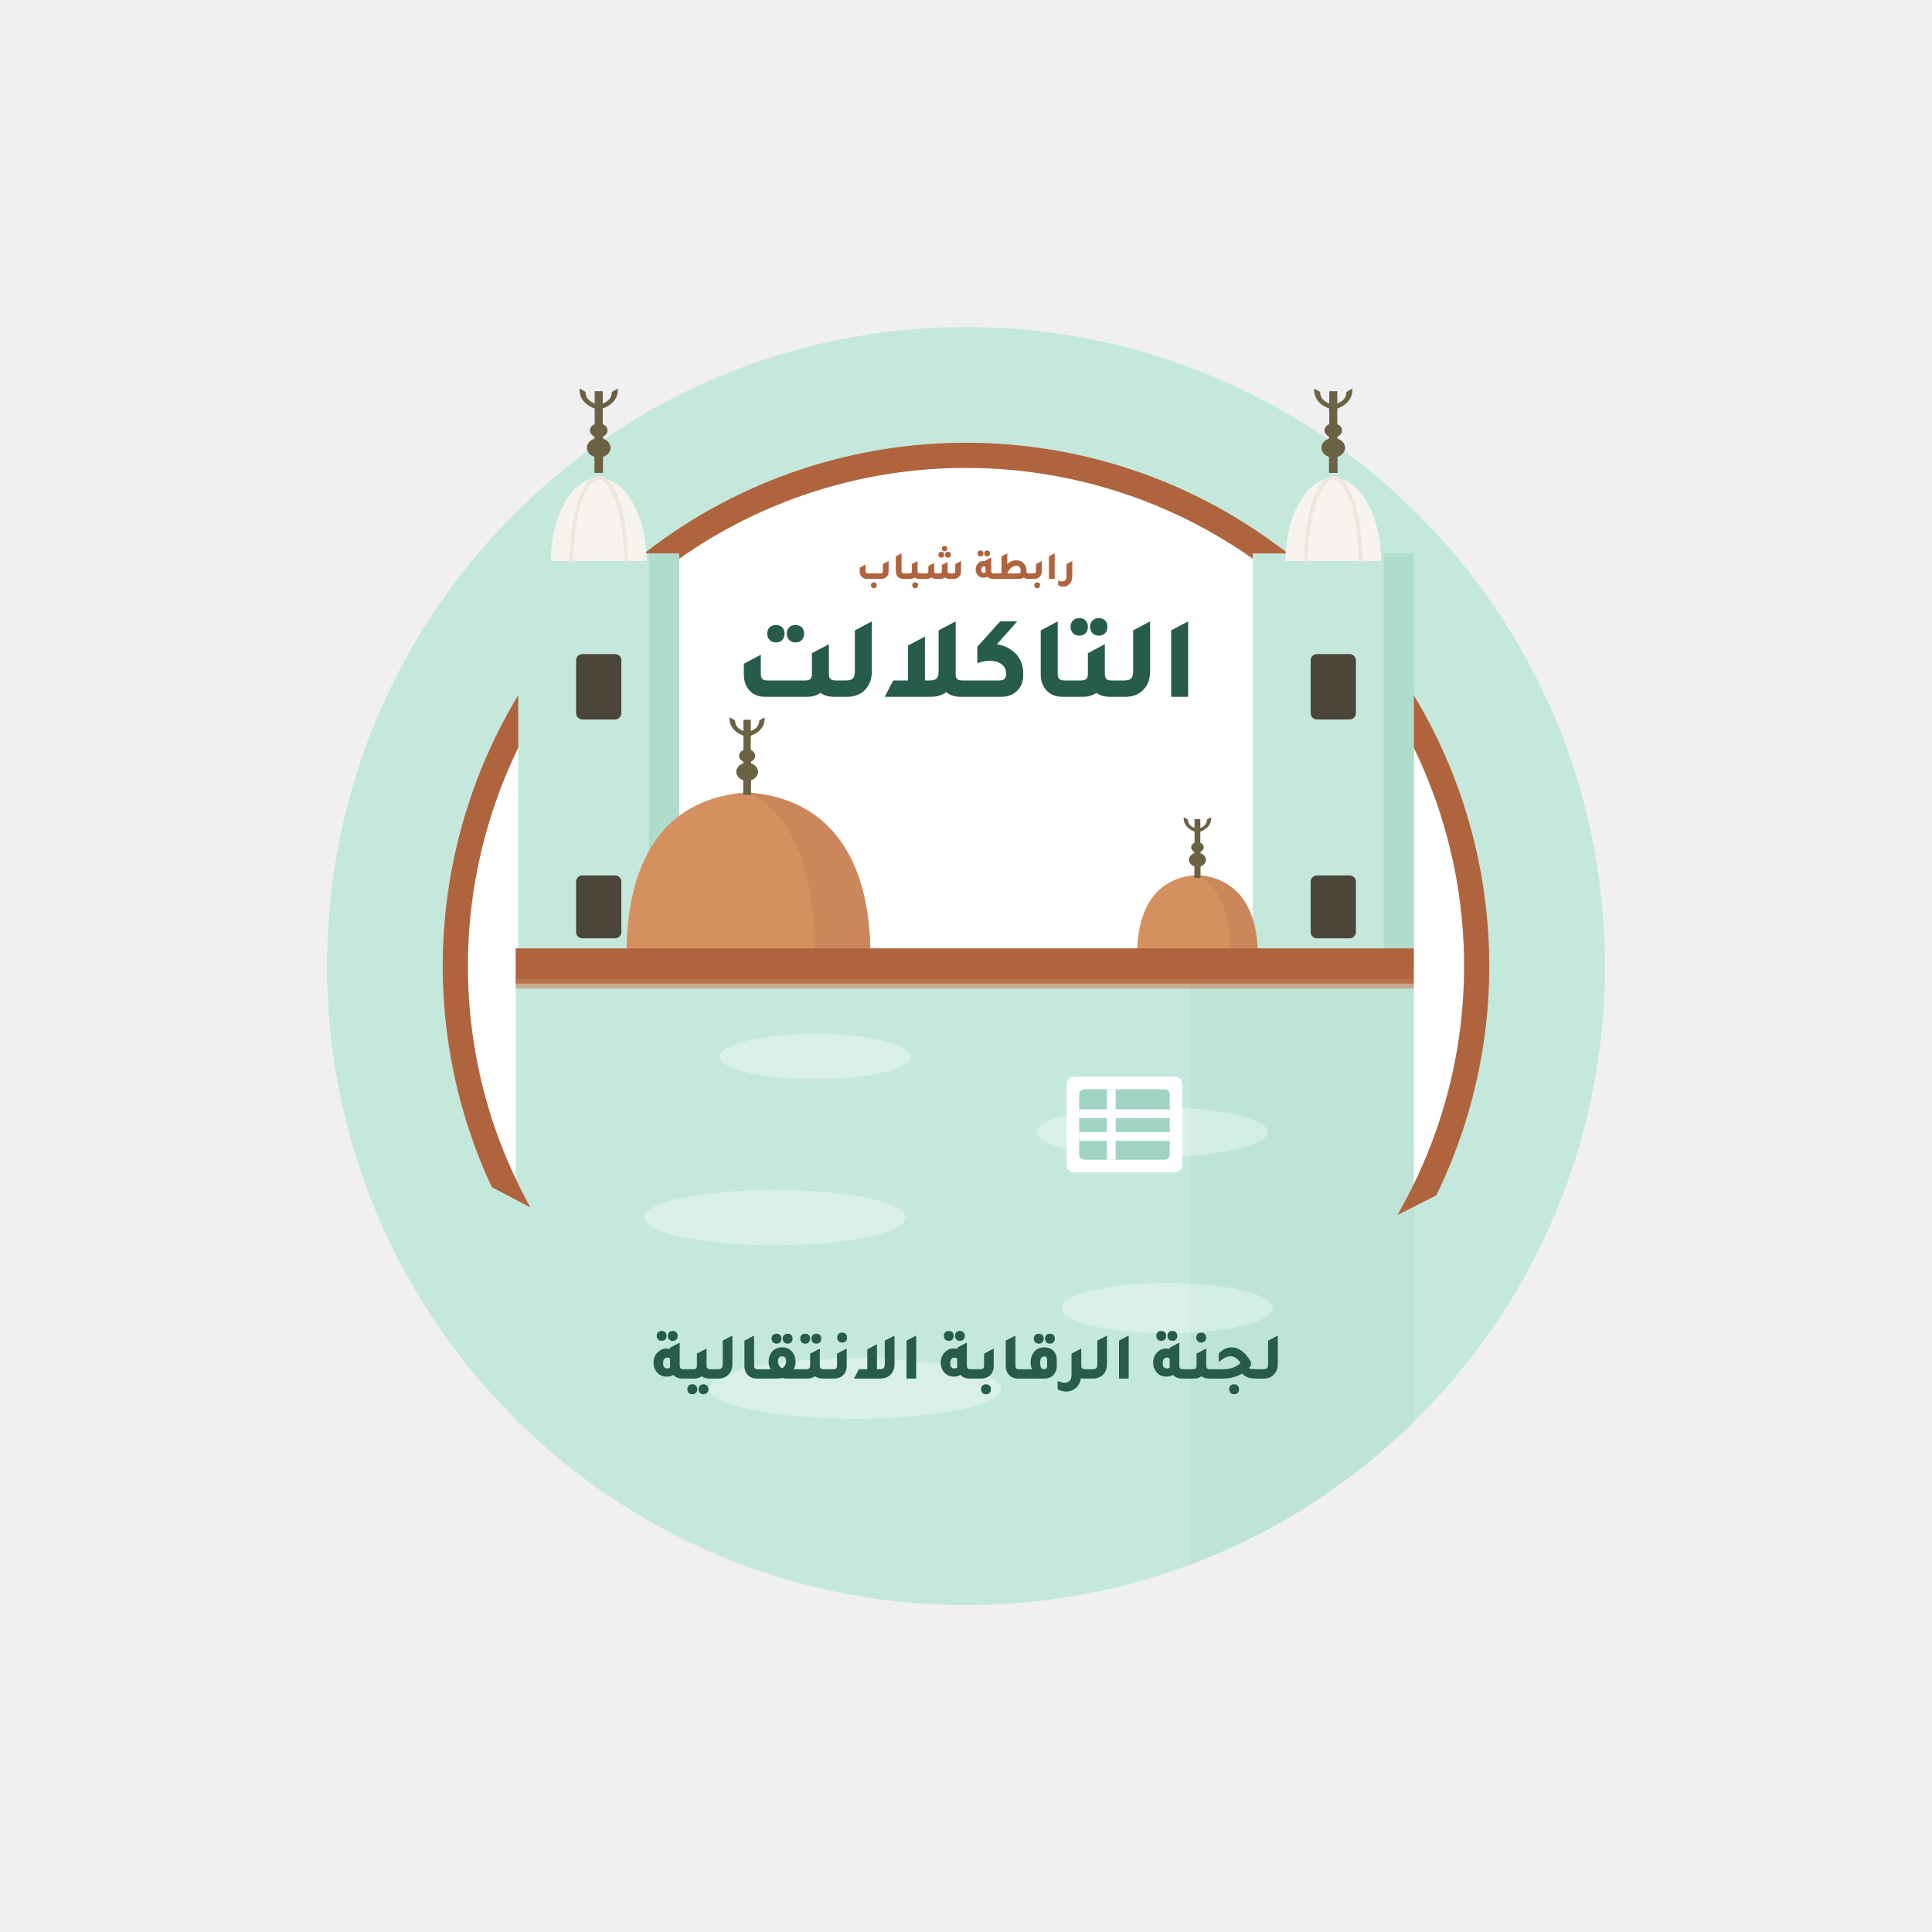
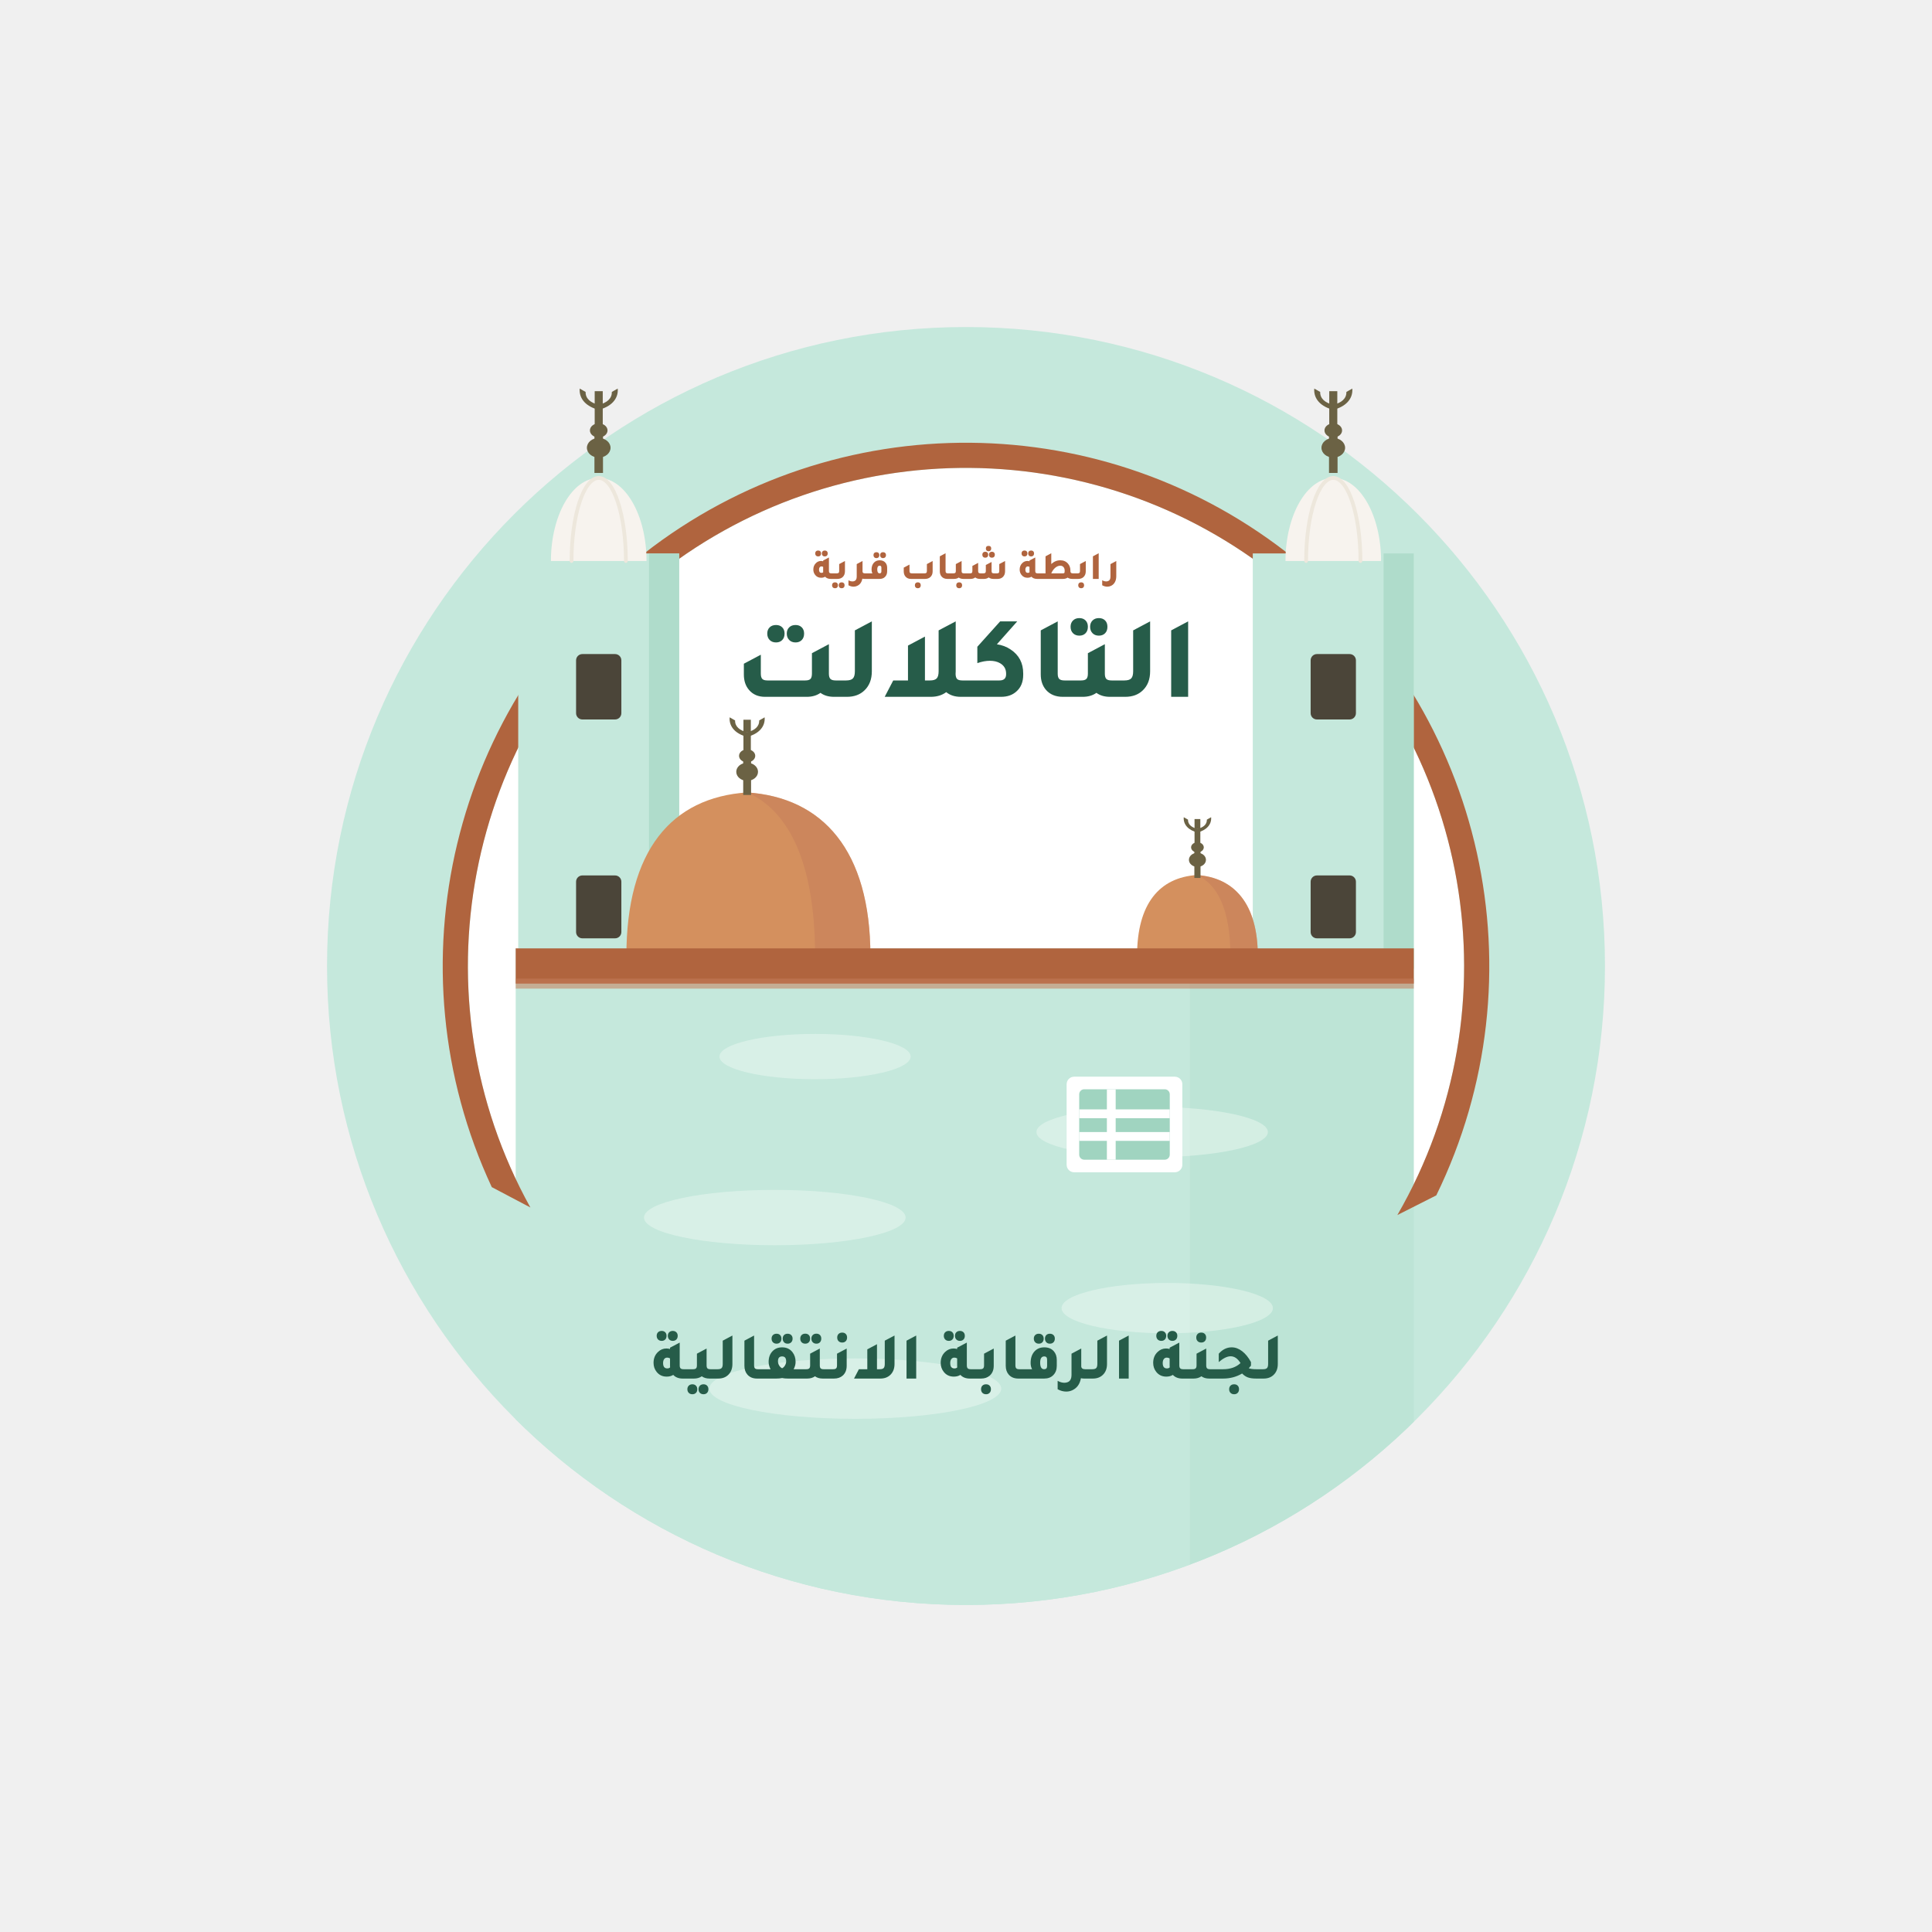
<svg xmlns="http://www.w3.org/2000/svg" viewBox="0 0 768 768" width="768" height="768" role="img" aria-label="لجنة الرقابة الانتقالية">
  <g transform="translate(128 128) scale(1)">
    <defs>
      <clipPath id="it9c9tx0-roundel-clip">
        <circle cx="256" cy="256" r="254" />
      </clipPath>
      <g id="it9c9tx0-finial" fill="#6b6244">
        <rect x="-1.7" y="-7" width="3.4" height="7" />
        <ellipse cx="0" cy="-10" rx="4.7" ry="3.9" />
        <rect x="-1.7" y="-15" width="3.4" height="4" />
        <ellipse cx="0" cy="-16.9" rx="3.5" ry="2.8" />
        <rect x="-1.6" y="-27" width="3.2" height="10" />
        <g transform="translate(0,-28.5) scale(0.84,0.74)">
          <path d="M -9,-6.8 C -9.4,-1 -5.6,3 0,4.6 C 5.6,3 9.4,-1 9,-6.8 L 6.2,-5 C 6.3,-1.4 3.8,0.9 0,1.9 C -3.8,0.9 -6.3,-1.4 -6.2,-5 Z" />
        </g>
        <rect x="-1.6" y="-32.5" width="3.2" height="5.5" />
      </g>
      <g id="it9c9tx0-dome">
        <path d="M 0,0 C 0,-42 18,-63 48,-65 C 78,-63 97,-42 97,0 Z" fill="#d4905e" />
        <path d="M 48,-65 C 78,-63 97,-42 97,0 L 75,0 C 75,-38 64,-58 48,-65 Z" fill="#c47c5a" opacity="0.5" />
      </g>
      <g id="it9c9tx0-minaret-shaft">
        <rect x="-32" y="-165" width="64" height="165" fill="#c5e8dc" />
        <rect x="20" y="-165" width="12" height="165" fill="#a0d4c0" opacity="0.6" />
        <rect x="-9" y="-125" width="18" height="26" rx="2.5" fill="#4b4539" />
        <rect x="-9" y="-37" width="18" height="25" rx="2.5" fill="#4b4539" />
      </g>
      <g id="it9c9tx0-minaret-top">
        <path d="M -19,-162 A 19,33 0 0 1 19,-162 Z" fill="#f7f3ee" />
        <g fill="none" stroke="#ede7dc" stroke-width="1.5" stroke-linecap="round">
          <path d="M 0,-195 A 10.8,33 0 0 0 -10.8,-162" />
          <path d="M 0,-195 A 10.8,33 0 0 1 10.8,-162" />
        </g>
        <use href="#it9c9tx0-finial" transform="translate(0,-197)" />
      </g>
    </defs>
    <circle cx="256" cy="256" r="254" fill="#c5e8dc" />
    <g clip-path="url(#it9c9tx0-roundel-clip)">
      <circle cx="256" cy="256" r="198" fill="#ffffff" />
      <rect x="77" y="249" width="357" height="270" fill="#c5e8dc" />
      <rect x="345" y="249" width="89" height="270" fill="#a0d4c0" opacity="0.22" />
      <g fill="#f0faf5" opacity="0.45">
        <ellipse cx="196" cy="292" rx="38" ry="9" />
        <ellipse cx="330" cy="322" rx="46" ry="10" />
        <ellipse cx="180" cy="356" rx="52" ry="11" />
        <ellipse cx="336" cy="392" rx="42" ry="10" />
        <ellipse cx="212" cy="424" rx="58" ry="12" />
      </g>
      <path d="M 82.83,351.99 L 67.49,343.9 A 208,208 0 1 1 442.95,347.18 L 427.47,355 A 198,198 0 1 0 82.83,351.99 Z" fill="#b0643e" />
      <use href="#it9c9tx0-minaret-shaft" transform="translate(110,257)" />
      <use href="#it9c9tx0-minaret-shaft" transform="translate(402,257)" />
      <use href="#it9c9tx0-dome" transform="translate(121,252)" />
      <use href="#it9c9tx0-finial" transform="translate(169,188) scale(0.92)" />
      <use href="#it9c9tx0-dome" transform="translate(324,252) scale(0.4948)" />
      <use href="#it9c9tx0-finial" transform="translate(348,221) scale(0.72)" />
      <rect x="77" y="249" width="357" height="14" fill="#b0643e" />
      <rect x="77" y="261" width="357" height="4" fill="#c47c5a" opacity="0.55" />
      <g transform="translate(296,300)">
        <rect x="0" y="0" width="46" height="38" rx="3" fill="#ffffff" />
        <rect x="5" y="5" width="36" height="28" rx="2" fill="#a0d4c0" />
        <rect x="5" y="13" width="36" height="3.5" fill="#ffffff" />
        <rect x="5" y="22" width="36" height="3.5" fill="#ffffff" />
        <rect x="16" y="5" width="3.5" height="28" fill="#ffffff" />
      </g>
    </g>
    <use href="#it9c9tx0-minaret-top" transform="translate(110,257)" />
    <use href="#it9c9tx0-minaret-top" transform="translate(402,257)" />
  </g>
  <g transform="translate(291.51 217.48) scale(0.75)">
-     <path d="M5.71,0Q3.88,0 2.82,-1.24Q1.9,-2.32 1.9,-4.03L1.9,-5.97L4.95,-7.59L4.95,-4.19Q4.95,-3.5 5.22,-3.23Q5.48,-2.95 6.16,-2.95L12.96,-2.95Q13.64,-2.95 13.9,-3.23Q14.17,-3.5 14.17,-4.19L14.17,-7.86L17.22,-9.49L17.22,-4.03Q17.22,-2.07 16,-0.97Q14.92,0 13.24,0L5.71,0ZM9.38,4.95Q8.66,4.95 8.23,4.52Q7.8,4.09 7.8,3.37Q7.8,2.66 8.23,2.23Q8.66,1.81 9.38,1.81Q10.08,1.81 10.5,2.23Q10.92,2.66 10.92,3.37Q10.92,4.09 10.5,4.52Q10.08,4.95 9.38,4.95Z M25,0Q23.06,0 21.97,-1.24Q21.02,-2.34 21.02,-4.05L21.02,-11.97L24.07,-13.6L24.07,-4.17Q24.07,-3.5 24.35,-3.23Q24.62,-2.95 25.3,-2.95L27.36,-2.95L27.36,0L25,0Z M33.79,-2.95L35.84,-2.95L35.84,0L33.5,0Q32.02,0 31.05,-0.72Q30.04,0 28.58,0L26.22,0L26.22,-2.95L28.29,-2.95Q28.96,-2.95 29.24,-3.23Q29.51,-3.5 29.51,-4.17L29.51,-7.86L32.57,-9.49L32.57,-4.17Q32.57,-3.5 32.83,-3.23Q33.1,-2.95 33.79,-2.95ZM31.3,1.81Q32,1.81 32.42,2.23Q32.84,2.66 32.84,3.37Q32.84,4.09 32.42,4.52Q32,4.95 31.3,4.95Q30.59,4.95 30.15,4.52Q29.72,4.09 29.72,3.37Q29.72,2.66 30.15,2.23Q30.59,1.81 31.3,1.81Z M46.86,-14.65Q46.21,-14.65 45.82,-15.04Q45.43,-15.43 45.43,-16.08Q45.43,-17.5 46.86,-17.5Q48.27,-17.5 48.27,-16.08Q48.27,-15.43 47.88,-15.04Q47.49,-14.65 46.86,-14.65ZM45.11,-11.24Q44.42,-11.24 43.98,-11.68Q43.55,-12.12 43.55,-12.84Q43.55,-13.53 43.98,-13.97Q44.42,-14.4 45.11,-14.4Q45.81,-14.4 46.24,-13.97Q46.67,-13.53 46.67,-12.84Q46.67,-12.1 46.24,-11.67Q45.81,-11.24 45.11,-11.24ZM48.63,-11.24Q47.94,-11.24 47.5,-11.68Q47.07,-12.12 47.07,-12.84Q47.07,-13.53 47.5,-13.97Q47.94,-14.4 48.63,-14.4Q49.33,-14.4 49.76,-13.97Q50.19,-13.53 50.19,-12.84Q50.19,-12.1 49.76,-11.67Q49.33,-11.24 48.63,-11.24ZM34.72,0L34.72,-2.95L37.08,-2.95Q37.75,-2.95 38.02,-3.21Q38.28,-3.48 38.28,-4.17L38.28,-6.87L41.34,-8.5L41.34,-4.17Q41.34,-3.5 41.6,-3.23Q41.86,-2.95 42.56,-2.95L44.18,-2.95Q44.86,-2.95 45.13,-3.23Q45.41,-3.5 45.41,-4.17L45.41,-7.38L48.46,-8.98L48.46,-4.17Q48.46,-3.48 48.73,-3.21Q48.99,-2.95 49.66,-2.95L51.33,-2.95Q52,-2.95 52.27,-3.21Q52.53,-3.48 52.53,-4.17L52.53,-7.86L55.61,-9.49L55.61,-4.05Q55.61,-2.13 54.43,-1.01Q53.4,-0.04 51.77,0L49.39,0Q47.94,0 46.92,-0.78Q46,-0.06 44.65,0L42.27,0Q40.81,0 39.8,-0.78Q38.81,0 37.35,0L34.72,0Z M65.92,-11.91Q65.2,-11.91 64.77,-12.35Q64.34,-12.8 64.34,-13.51Q64.34,-14.21 64.77,-14.63Q65.2,-15.05 65.92,-15.05Q66.61,-15.05 67.03,-14.63Q67.46,-14.21 67.46,-13.51Q67.46,-12.77 67.03,-12.34Q66.61,-11.91 65.92,-11.91ZM69.42,-11.91Q68.72,-11.91 68.29,-12.35Q67.86,-12.8 67.86,-13.51Q67.86,-14.21 68.29,-14.63Q68.72,-15.05 69.42,-15.05Q70.11,-15.05 70.54,-14.63Q70.98,-14.21 70.98,-13.51Q70.98,-12.77 70.55,-12.34Q70.13,-11.91 69.42,-11.91ZM72.83,-2.95L74.9,-2.95L74.9,0L72.54,0Q70.66,0 69.56,-1.16Q68.72,-0.61 67.5,-0.61Q65.52,-0.61 64.34,-2.09Q63.35,-3.31 63.35,-4.97Q63.35,-7.08 64.76,-8.41Q65.9,-9.51 67.41,-9.51Q67.98,-9.51 68.55,-9.34L68.55,-9.76L71.61,-11.36L71.61,-4.17Q71.61,-3.5 71.88,-3.23Q72.16,-2.95 72.83,-2.95ZM68.55,-6.37Q68.15,-6.62 67.65,-6.62Q67.06,-6.62 66.71,-6.16Q66.36,-5.69 66.36,-4.91Q66.36,-3.2 67.69,-3.2Q68.28,-3.2 68.57,-3.54Q68.55,-3.71 68.55,-4.05L68.55,-6.37Z M93.17,-2.95L93.17,0L91.17,0Q89.78,0 88.75,-0.7Q87.8,0 86.36,0L73.76,0L73.76,-2.95L77.05,-2.95L77.05,-11.97L80.1,-13.6L80.1,-7.88Q82.23,-9.87 84.89,-9.87Q87.42,-9.87 88.96,-8.09Q90.24,-6.6 90.24,-4.45L90.24,-4.05Q90.24,-2.95 91.47,-2.95L93.17,-2.95ZM86.26,-2.95Q86.85,-2.95 87.02,-3.16Q87.19,-3.37 87.19,-4.15L87.19,-4.45Q87.19,-5.59 86.55,-6.29Q85.92,-7 84.91,-7Q83.48,-7 82.19,-5.91Q80.91,-4.83 80.1,-2.95L86.26,-2.95Z M92.04,0L92.04,-2.95L94.1,-2.95Q94.78,-2.95 95.05,-3.23Q95.32,-3.5 95.32,-4.17L95.32,-7.86L98.38,-9.49L98.38,-4.05Q98.38,-2.09 97.16,-0.97Q96.08,0 94.4,0L92.04,0ZM95.96,4.95Q95.24,4.95 94.81,4.52Q94.38,4.09 94.38,3.37Q94.38,2.66 94.81,2.23Q95.24,1.81 95.96,1.81Q96.65,1.81 97.07,2.23Q97.5,2.66 97.5,3.37Q97.5,4.09 97.07,4.52Q96.65,4.95 95.96,4.95Z M102.17,0L102.17,-11.97L105.23,-13.6L105.23,0L102.17,0Z M114.55,-1.41Q114.55,0.4 113.81,1.74Q113.07,3.08 111.72,3.69Q110.84,4.11 109.81,4.11Q108.41,4.11 107.09,3.37L107.09,0.72Q108.18,1.33 109.22,1.33Q109.74,1.33 110.19,1.16Q111.47,0.72 111.47,-1.2L111.47,-7.84L114.55,-9.49L114.55,-1.41Z" fill="#b0643e" transform="translate(65.1 16.86)" />
+     <path d="M3.2,-11.91Q2.49,-11.91 2.06,-12.35Q1.62,-12.8 1.62,-13.51Q1.62,-14.21 2.06,-14.63Q2.49,-15.05 3.2,-15.05Q3.9,-15.05 4.32,-14.63Q4.74,-14.21 4.74,-13.51Q4.74,-12.77 4.32,-12.34Q3.9,-11.91 3.2,-11.91ZM6.7,-11.91Q6.01,-11.91 5.58,-12.35Q5.14,-12.8 5.14,-13.51Q5.14,-14.21 5.58,-14.63Q6.01,-15.05 6.7,-15.05Q7.4,-15.05 7.83,-14.63Q8.26,-14.21 8.26,-13.51Q8.26,-12.77 7.84,-12.34Q7.42,-11.91 6.7,-11.91ZM10.12,-2.95L12.18,-2.95L12.18,0L9.82,0Q7.95,0 6.85,-1.16Q6.01,-0.61 4.79,-0.61Q2.8,-0.61 1.62,-2.09Q0.63,-3.31 0.63,-4.97Q0.63,-7.08 2.04,-8.41Q3.18,-9.51 4.7,-9.51Q5.27,-9.51 5.84,-9.34L5.84,-9.76L8.9,-11.36L8.9,-4.17Q8.9,-3.5 9.17,-3.23Q9.44,-2.95 10.12,-2.95ZM5.84,-6.37Q5.44,-6.62 4.93,-6.62Q4.34,-6.62 3.99,-6.16Q3.65,-5.69 3.65,-4.91Q3.65,-3.2 4.97,-3.2Q5.57,-3.2 5.86,-3.54Q5.84,-3.71 5.84,-4.05L5.84,-6.37Z M11.05,0L11.05,-2.95L13.11,-2.95Q13.79,-2.95 14.06,-3.23Q14.33,-3.5 14.33,-4.17L14.33,-7.86L17.39,-9.49L17.39,-4.05Q17.39,-2.09 16.17,-0.97Q15.11,0 13.41,0L11.05,0ZM12.14,4.95Q11.43,4.95 10.99,4.51Q10.56,4.07 10.56,3.35Q10.56,2.66 10.99,2.23Q11.43,1.81 12.14,1.81Q12.84,1.81 13.26,2.23Q13.68,2.66 13.68,3.35Q13.68,4.09 13.26,4.52Q12.84,4.95 12.14,4.95ZM15.64,4.95Q14.95,4.95 14.51,4.51Q14.08,4.07 14.08,3.35Q14.08,2.66 14.51,2.23Q14.95,1.81 15.64,1.81Q16.34,1.81 16.77,2.23Q17.2,2.66 17.2,3.35Q17.2,4.09 16.78,4.52Q16.36,4.95 15.64,4.95Z M27.91,-2.95L29.98,-2.95L29.98,0L27.61,0Q27.13,0 26.6,-0.11Q26.12,2.66 23.88,3.69Q23,4.11 21.97,4.11Q20.57,4.11 19.25,3.37L19.25,0.72Q20.34,1.33 21.38,1.33Q21.9,1.33 22.34,1.16Q23.63,0.72 23.63,-1.2L23.63,-7.86L26.69,-9.49L26.69,-9.46L26.71,-9.49L26.71,-3.82Q26.81,-2.95 27.91,-2.95Z M34.09,-11.02Q33.37,-11.02 32.94,-11.47Q32.51,-11.91 32.51,-12.63Q32.51,-13.32 32.94,-13.74Q33.37,-14.17 34.09,-14.17Q34.78,-14.17 35.2,-13.74Q35.63,-13.32 35.63,-12.63Q35.63,-11.89 35.2,-11.46Q34.78,-11.02 34.09,-11.02ZM37.59,-11.02Q36.87,-11.02 36.45,-11.47Q36.03,-11.91 36.03,-12.63Q36.03,-13.32 36.45,-13.74Q36.87,-14.17 37.59,-14.17Q38.28,-14.17 38.71,-13.74Q39.15,-13.32 39.15,-12.63Q39.15,-11.89 38.71,-11.46Q38.28,-11.02 37.59,-11.02ZM28.84,0L28.84,-2.95L31.96,-2.95Q31.49,-3.79 31.49,-4.93Q31.49,-7.29 32.78,-8.64Q33.94,-9.87 35.81,-9.87Q37.73,-9.87 38.81,-8.64Q39.76,-7.57 39.76,-5.88L39.76,-4.03Q39.76,-2.21 38.66,-1.1Q37.61,0 35.77,0L28.84,0ZM36.7,-5.97Q36.7,-7 35.81,-7Q34.51,-7 34.51,-5.04Q34.51,-2.95 35.77,-2.95Q36.7,-2.95 36.7,-3.96L36.7,-5.97Z M52.36,0Q50.53,0 49.47,-1.24Q48.55,-2.32 48.55,-4.03L48.55,-5.97L51.6,-7.59L51.6,-4.19Q51.6,-3.5 51.87,-3.23Q52.13,-2.95 52.81,-2.95L59.61,-2.95Q60.29,-2.95 60.55,-3.23Q60.82,-3.5 60.82,-4.19L60.82,-7.86L63.87,-9.49L63.87,-4.03Q63.87,-2.07 62.65,-0.97Q61.57,0 59.89,0L52.36,0ZM56.03,4.95Q55.31,4.95 54.88,4.52Q54.45,4.09 54.45,3.37Q54.45,2.66 54.88,2.23Q55.31,1.81 56.03,1.81Q56.73,1.81 57.15,2.23Q57.57,2.66 57.57,3.37Q57.57,4.09 57.15,4.52Q56.73,4.95 56.03,4.95Z M71.65,0Q69.71,0 68.62,-1.24Q67.67,-2.34 67.67,-4.05L67.67,-11.97L70.72,-13.6L70.72,-4.17Q70.72,-3.5 71,-3.23Q71.27,-2.95 71.95,-2.95L74.01,-2.95L74.01,0L71.65,0Z M80.44,-2.95L82.49,-2.95L82.49,0L80.15,0Q78.67,0 77.7,-0.72Q76.69,0 75.23,0L72.87,0L72.87,-2.95L74.94,-2.95Q75.61,-2.95 75.89,-3.23Q76.16,-3.5 76.16,-4.17L76.16,-7.86L79.22,-9.49L79.22,-4.17Q79.22,-3.5 79.48,-3.23Q79.75,-2.95 80.44,-2.95ZM77.95,1.81Q78.65,1.81 79.07,2.23Q79.49,2.66 79.49,3.37Q79.49,4.09 79.07,4.52Q78.65,4.95 77.95,4.95Q77.24,4.95 76.8,4.52Q76.37,4.09 76.37,3.37Q76.37,2.66 76.8,2.23Q77.24,1.81 77.95,1.81Z M93.51,-14.65Q92.86,-14.65 92.47,-15.04Q92.08,-15.43 92.08,-16.08Q92.08,-17.5 93.51,-17.5Q94.92,-17.5 94.92,-16.08Q94.92,-15.43 94.53,-15.04Q94.14,-14.65 93.51,-14.65ZM91.76,-11.24Q91.07,-11.24 90.63,-11.68Q90.2,-12.12 90.2,-12.84Q90.2,-13.53 90.63,-13.97Q91.07,-14.4 91.76,-14.4Q92.46,-14.4 92.89,-13.97Q93.32,-13.53 93.32,-12.84Q93.32,-12.1 92.89,-11.67Q92.46,-11.24 91.76,-11.24ZM95.28,-11.24Q94.59,-11.24 94.15,-11.68Q93.72,-12.12 93.72,-12.84Q93.72,-13.53 94.15,-13.97Q94.59,-14.4 95.28,-14.4Q95.98,-14.4 96.41,-13.97Q96.84,-13.53 96.84,-12.84Q96.84,-12.1 96.41,-11.67Q95.98,-11.24 95.28,-11.24ZM81.37,0L81.37,-2.95L83.73,-2.95Q84.4,-2.95 84.67,-3.21Q84.93,-3.48 84.93,-4.17L84.93,-6.87L87.99,-8.5L87.99,-4.17Q87.99,-3.5 88.25,-3.23Q88.51,-2.95 89.21,-2.95L90.83,-2.95Q91.51,-2.95 91.78,-3.23Q92.06,-3.5 92.06,-4.17L92.06,-7.38L95.11,-8.98L95.11,-4.17Q95.11,-3.48 95.38,-3.21Q95.64,-2.95 96.31,-2.95L97.98,-2.95Q98.65,-2.95 98.92,-3.21Q99.18,-3.48 99.18,-4.17L99.18,-7.86L102.26,-9.49L102.26,-4.05Q102.26,-2.13 101.08,-1.01Q100.05,-0.04 98.42,0L96.04,0Q94.59,0 93.57,-0.78Q92.65,-0.06 91.3,0L88.92,0Q87.46,0 86.45,-0.78Q85.46,0 84,0L81.37,0Z M112.57,-11.91Q111.85,-11.91 111.42,-12.35Q110.99,-12.8 110.99,-13.51Q110.99,-14.21 111.42,-14.63Q111.85,-15.05 112.57,-15.05Q113.26,-15.05 113.68,-14.63Q114.11,-14.21 114.11,-13.51Q114.11,-12.77 113.68,-12.34Q113.26,-11.91 112.57,-11.91ZM116.07,-11.91Q115.37,-11.91 114.94,-12.35Q114.51,-12.8 114.51,-13.51Q114.51,-14.21 114.94,-14.63Q115.37,-15.05 116.07,-15.05Q116.76,-15.05 117.19,-14.63Q117.63,-14.21 117.63,-13.51Q117.63,-12.77 117.2,-12.34Q116.78,-11.91 116.07,-11.91ZM119.48,-2.95L121.55,-2.95L121.55,0L119.19,0Q117.31,0 116.21,-1.16Q115.37,-0.61 114.15,-0.61Q112.17,-0.61 110.99,-2.09Q110,-3.31 110,-4.97Q110,-7.08 111.41,-8.41Q112.55,-9.51 114.06,-9.51Q114.63,-9.51 115.2,-9.34L115.2,-9.76L118.26,-11.36L118.26,-4.17Q118.26,-3.5 118.53,-3.23Q118.81,-2.95 119.48,-2.95ZM115.2,-6.37Q114.8,-6.62 114.3,-6.62Q113.71,-6.62 113.36,-6.16Q113.01,-5.69 113.01,-4.91Q113.01,-3.2 114.34,-3.2Q114.93,-3.2 115.22,-3.54Q115.2,-3.71 115.2,-4.05L115.2,-6.37Z M139.82,-2.95L139.82,0L137.82,0Q136.43,0 135.4,-0.7Q134.45,0 133.01,0L120.41,0L120.41,-2.95L123.7,-2.95L123.7,-11.97L126.75,-13.6L126.75,-7.88Q128.88,-9.87 131.54,-9.87Q134.07,-9.87 135.61,-8.09Q136.89,-6.6 136.89,-4.45L136.89,-4.05Q136.89,-2.95 138.12,-2.95L139.82,-2.95ZM132.91,-2.95Q133.5,-2.95 133.67,-3.16Q133.84,-3.37 133.84,-4.15L133.84,-4.45Q133.84,-5.59 133.2,-6.29Q132.57,-7 131.56,-7Q130.13,-7 128.84,-5.91Q127.56,-4.83 126.75,-2.95L132.91,-2.95Z M138.69,0L138.69,-2.95L140.75,-2.95Q141.43,-2.95 141.7,-3.23Q141.97,-3.5 141.97,-4.17L141.97,-7.86L145.03,-9.49L145.03,-4.05Q145.03,-2.09 143.81,-0.97Q142.73,0 141.05,0L138.69,0ZM142.61,4.95Q141.89,4.95 141.46,4.52Q141.03,4.09 141.03,3.37Q141.03,2.66 141.46,2.23Q141.89,1.81 142.61,1.81Q143.3,1.81 143.72,2.23Q144.15,2.66 144.15,3.37Q144.15,4.09 143.72,4.52Q143.3,4.95 142.61,4.95Z M148.82,0L148.82,-11.97L151.88,-13.6L151.88,0L148.82,0Z M161.2,-1.41Q161.2,0.4 160.46,1.74Q159.72,3.08 158.37,3.69Q157.49,4.11 156.46,4.11Q155.06,4.11 153.74,3.37L153.74,0.72Q154.83,1.33 155.87,1.33Q156.39,1.33 156.84,1.16Q158.12,0.72 158.12,-1.2L158.12,-7.84L161.2,-9.49L161.2,-1.41Z" fill="#b0643e" transform="translate(41.77 16.86)" />
    <path d="M22.63,-28.83Q20.52,-28.83 19.25,-30.13Q17.98,-31.43 17.98,-33.54Q17.98,-35.59 19.25,-36.83Q20.52,-38.07 22.63,-38.07Q24.68,-38.07 25.92,-36.83Q27.16,-35.59 27.16,-33.54Q27.16,-31.37 25.92,-30.1Q24.68,-28.83 22.63,-28.83ZM32.98,-28.83Q30.88,-28.83 29.61,-30.13Q28.33,-31.43 28.33,-33.54Q28.33,-35.59 29.61,-36.83Q30.88,-38.07 32.98,-38.07Q35.03,-38.07 36.27,-36.83Q37.51,-35.59 37.51,-33.54Q37.51,-31.37 36.27,-30.1Q35.03,-28.83 32.98,-28.83ZM54.25,-8.68L59.27,-8.68L59.27,0L53.38,0Q49.04,0 46.19,-2.11Q43.21,0 38.94,0L16.8,0Q11.41,0 8.31,-3.66Q5.58,-6.82 5.58,-11.84L5.58,-17.55L14.57,-22.32L14.57,-12.34Q14.57,-10.29 15.35,-9.49Q16.12,-8.68 18.1,-8.68L38.13,-8.68Q40.11,-8.68 40.89,-9.49Q41.66,-10.29 41.66,-12.34L41.66,-23.13L50.65,-27.9L50.65,-12.28Q50.65,-10.29 51.46,-9.49Q52.27,-8.68 54.25,-8.68Z M55.74,0L55.74,-8.68L59.77,-8.68Q62.37,-8.68 63.39,-9.77Q64.42,-10.85 64.42,-13.58L64.42,-35.22L73.41,-39.99L73.41,-13.52Q73.41,-7.19 69.56,-3.47Q66.03,0 60.2,0L55.74,0Z M121.4,-8.68L127.47,-8.68L127.47,0L120.53,0Q115.88,0 112.84,-2.48Q109.49,0 104.66,0L80.23,0L84.75,-8.68L92.57,-8.68L92.57,-27.16L101.56,-31.93L101.56,-8.68L104.22,-8.68Q106.76,-8.68 107.79,-9.77Q108.81,-10.85 108.81,-13.58L108.81,-35.22L117.86,-39.99L117.86,-13.52Q117.86,-12.52 117.8,-12.09Q117.86,-10.17 118.64,-9.42Q119.41,-8.68 121.4,-8.68Z M139.69,-27.84Q143.72,-27.28 146.94,-25.11Q153.64,-20.71 153.64,-12.4L153.64,-11.66Q153.64,-5.95 149.98,-2.79Q146.88,0 141.92,0L124.12,0L124.12,-8.68L141.05,-8.68Q144.58,-8.68 144.58,-11.97L144.58,-12.28Q144.58,-16 141.3,-17.86Q139.13,-19.1 135.97,-19.1Q132.87,-19.1 129.33,-17.86L129.33,-26.54L141.42,-39.99L150.47,-39.99L139.69,-27.84Z M174.65,0Q168.95,0 165.73,-3.66Q162.94,-6.88 162.94,-11.9L162.94,-35.22L171.93,-39.99L171.93,-12.28Q171.93,-10.29 172.73,-9.49Q173.54,-8.68 175.52,-8.68L181.6,-8.68L181.6,0L174.65,0Z M183.4,-32.43Q181.29,-32.43 180.02,-33.73Q178.75,-35.03 178.75,-37.14Q178.75,-39.18 180.02,-40.45Q181.29,-41.73 183.4,-41.73Q185.44,-41.73 186.68,-40.49Q187.92,-39.25 187.92,-37.14Q187.92,-34.97 186.68,-33.7Q185.44,-32.43 183.4,-32.43ZM193.75,-32.43Q191.64,-32.43 190.37,-33.73Q189.1,-35.03 189.1,-37.14Q189.1,-39.18 190.37,-40.45Q191.64,-41.73 193.75,-41.73Q195.8,-41.73 197.04,-40.49Q198.28,-39.25 198.28,-37.14Q198.28,-34.97 197.04,-33.7Q195.8,-32.43 193.75,-32.43ZM200.51,-8.68L206.52,-8.68L206.52,0L199.64,0Q195.3,0 192.45,-2.11Q189.47,0 185.19,0L178.25,0L178.25,-8.68L184.33,-8.68Q186.31,-8.68 187.12,-9.49Q187.92,-10.29 187.92,-12.28L187.92,-23.13L196.91,-27.9L196.91,-12.28Q196.91,-10.29 197.69,-9.49Q198.46,-8.68 200.51,-8.68Z M203.24,0L203.24,-8.68L207.27,-8.68Q209.87,-8.68 210.89,-9.77Q211.92,-10.85 211.92,-13.58L211.92,-35.22L220.91,-39.99L220.91,-13.52Q220.91,-7.19 217.06,-3.47Q213.53,0 207.7,0L203.24,0Z M232.07,0L232.07,-35.22L241.06,-39.99L241.06,0L232.07,0Z" fill="#265c49" transform="translate(0 79.36)" />
  </g>
  <path d="M5.17,-19.21Q4.01,-19.21 3.32,-19.92Q2.62,-20.64 2.62,-21.79Q2.62,-22.92 3.32,-23.6Q4.01,-24.28 5.17,-24.28Q6.29,-24.28 6.97,-23.6Q7.65,-22.92 7.65,-21.79Q7.65,-20.6 6.97,-19.91Q6.29,-19.21 5.17,-19.21ZM10.81,-19.21Q9.69,-19.21 8.99,-19.92Q8.3,-20.64 8.3,-21.79Q8.3,-22.92 8.99,-23.6Q9.69,-24.28 10.81,-24.28Q11.93,-24.28 12.63,-23.6Q13.33,-22.92 13.33,-21.79Q13.33,-20.6 12.65,-19.91Q11.97,-19.21 10.81,-19.21ZM16.32,-4.76L19.65,-4.76L19.65,0L15.84,0Q12.82,0 11.05,-1.87Q9.69,-0.99 7.72,-0.99Q4.52,-0.99 2.62,-3.37Q1.02,-5.34 1.02,-8.02Q1.02,-11.42 3.3,-13.57Q5.13,-15.33 7.58,-15.33Q8.5,-15.33 9.42,-15.06L9.42,-15.74L14.35,-18.33L14.35,-6.73Q14.35,-5.64 14.79,-5.2Q15.23,-4.76 16.32,-4.76ZM9.42,-10.27Q8.77,-10.68 7.96,-10.68Q7,-10.68 6.44,-9.93Q5.88,-9.18 5.88,-7.92Q5.88,-5.17 8.02,-5.17Q8.98,-5.17 9.45,-5.71Q9.42,-5.98 9.42,-6.53L9.42,-10.27Z M30.02,-4.76L33.32,-4.76L33.32,0L29.55,0Q27.17,0 25.6,-1.16Q23.97,0 21.62,0L17.82,0L17.82,-4.76L21.15,-4.76Q22.24,-4.76 22.68,-5.2Q23.12,-5.64 23.12,-6.73L23.12,-12.68L28.05,-15.3L28.05,-6.73Q28.05,-5.64 28.48,-5.2Q28.9,-4.76 30.02,-4.76ZM20.81,2.92Q21.93,2.92 22.63,3.62Q23.32,4.32 23.32,5.44Q23.32,6.6 22.63,7.29Q21.93,7.99 20.81,7.99Q19.65,7.99 18.96,7.28Q18.26,6.56 18.26,5.44Q18.26,4.32 18.96,3.62Q19.65,2.92 20.81,2.92ZM26.49,2.92Q27.61,2.92 28.29,3.6Q28.97,4.28 28.97,5.44Q28.97,6.6 28.29,7.29Q27.61,7.99 26.49,7.99Q25.33,7.99 24.63,7.28Q23.94,6.56 23.94,5.44Q23.94,4.32 24.63,3.62Q25.33,2.92 26.49,2.92Z M31.52,0L31.52,-4.76L33.73,-4.76Q35.16,-4.76 35.72,-5.36Q36.28,-5.95 36.28,-7.45L36.28,-19.31L41.21,-21.93L41.21,-7.41Q41.21,-3.94 39.1,-1.9Q37.16,0 33.97,0L31.52,0Z M53.75,0Q50.63,0 48.86,-2.01Q47.33,-3.77 47.33,-6.53L47.33,-19.31L52.26,-21.93L52.26,-6.73Q52.26,-5.64 52.7,-5.2Q53.14,-4.76 54.23,-4.76L57.56,-4.76L57.56,0L53.75,0Z M63.72,-17.78Q62.56,-17.78 61.86,-18.5Q61.17,-19.21 61.17,-20.37Q61.17,-21.49 61.86,-22.17Q62.56,-22.85 63.72,-22.85Q64.84,-22.85 65.52,-22.17Q66.2,-21.49 66.2,-20.37Q66.2,-19.18 65.52,-18.48Q64.84,-17.78 63.72,-17.78ZM69.36,-17.78Q68.2,-17.78 67.52,-18.5Q66.84,-19.21 66.84,-20.37Q66.84,-21.49 67.52,-22.17Q68.2,-22.85 69.36,-22.85Q70.48,-22.85 71.18,-22.17Q71.88,-21.49 71.88,-20.37Q71.88,-19.18 71.18,-18.48Q70.48,-17.78 69.36,-17.78ZM72.42,-4.76L77.32,-4.76L77.32,0L69.46,0Q67.73,0 66.54,-0.27Q65.31,0 63.61,0L55.73,0L55.73,-4.76L60.66,-4.76Q59.67,-6.63 59.67,-8.47Q59.67,-11.9 61.68,-13.97Q63.55,-15.91 66.54,-15.91Q69.94,-15.91 71.84,-13.43Q73.41,-11.42 73.41,-8.47Q73.41,-6.63 72.42,-4.76ZM66.54,-5.24Q67.46,-5.71 68.03,-6.72Q68.61,-7.72 68.61,-8.77Q68.61,-11.29 66.54,-11.29Q64.43,-11.29 64.43,-8.81Q64.43,-7.72 65.01,-6.72Q65.59,-5.71 66.54,-5.24Z M78.34,-17.78Q77.18,-17.78 76.48,-18.5Q75.79,-19.21 75.79,-20.37Q75.79,-21.49 76.48,-22.19Q77.18,-22.88 78.34,-22.88Q79.46,-22.88 80.14,-22.2Q80.82,-21.52 80.82,-20.37Q80.82,-19.18 80.14,-18.48Q79.46,-17.78 78.34,-17.78ZM84.01,-17.78Q82.86,-17.78 82.16,-18.5Q81.46,-19.21 81.46,-20.37Q81.46,-21.49 82.16,-22.19Q82.86,-22.88 84.01,-22.88Q85.14,-22.88 85.82,-22.2Q86.5,-21.52 86.5,-20.37Q86.5,-19.18 85.82,-18.48Q85.14,-17.78 84.01,-17.78ZM87.72,-4.76L91.02,-4.76L91.02,0L87.24,0Q84.86,0 83.3,-1.16Q81.67,0 79.32,0L75.51,0L75.51,-4.76L78.85,-4.76Q79.93,-4.76 80.38,-5.2Q80.82,-5.64 80.82,-6.73L80.82,-12.68L85.75,-15.3L85.75,-6.73Q85.75,-5.64 86.17,-5.2Q86.6,-4.76 87.72,-4.76Z M97.17,-18.36Q96.02,-18.36 95.32,-19.06Q94.62,-19.75 94.62,-20.91Q94.62,-22.07 95.32,-22.75Q96.02,-23.43 97.17,-23.43Q98.29,-23.43 98.97,-22.75Q99.65,-22.07 99.65,-20.91Q99.65,-19.75 98.97,-19.06Q98.29,-18.36 97.17,-18.36ZM89.22,0L89.22,-4.76L92.55,-4.76Q93.64,-4.76 94.08,-5.2Q94.52,-5.64 94.52,-6.73L94.52,-12.68L99.45,-15.3L99.45,-6.53Q99.45,-3.37 97.48,-1.56Q95.74,0 93.02,0L89.22,0Z M118.86,-19.31L123.83,-21.93L123.83,-7.41Q123.83,-3.98 121.72,-1.9Q119.75,0 116.59,0L103.19,0L105.67,-4.76L109.96,-4.76L109.96,-14.89L114.89,-17.51L114.89,-4.76L116.35,-4.76Q117.74,-4.76 118.3,-5.36Q118.86,-5.95 118.86,-7.45L118.86,-19.31Z M129.95,0L129.95,-19.31L134.88,-21.93L134.88,0L129.95,0Z M151.5,-19.21Q150.35,-19.21 149.65,-19.92Q148.95,-20.64 148.95,-21.79Q148.95,-22.92 149.65,-23.6Q150.35,-24.28 151.5,-24.28Q152.63,-24.28 153.31,-23.6Q153.99,-22.92 153.99,-21.79Q153.99,-20.6 153.31,-19.91Q152.63,-19.21 151.5,-19.21ZM157.15,-19.21Q156.03,-19.21 155.33,-19.92Q154.63,-20.64 154.63,-21.79Q154.63,-22.92 155.33,-23.6Q156.03,-24.28 157.15,-24.28Q158.27,-24.28 158.97,-23.6Q159.66,-22.92 159.66,-21.79Q159.66,-20.6 158.98,-19.91Q158.3,-19.21 157.15,-19.21ZM162.66,-4.76L165.99,-4.76L165.99,0L162.18,0Q159.15,0 157.39,-1.87Q156.03,-0.99 154.05,-0.99Q150.86,-0.99 148.95,-3.37Q147.36,-5.34 147.36,-8.02Q147.36,-11.42 149.63,-13.57Q151.47,-15.33 153.92,-15.33Q154.84,-15.33 155.75,-15.06L155.75,-15.74L160.68,-18.33L160.68,-6.73Q160.68,-5.64 161.13,-5.2Q161.57,-4.76 162.66,-4.76ZM155.75,-10.27Q155.11,-10.68 154.29,-10.68Q153.34,-10.68 152.78,-9.93Q152.22,-9.18 152.22,-7.92Q152.22,-5.17 154.36,-5.17Q155.31,-5.17 155.79,-5.71Q155.75,-5.98 155.75,-6.53L155.75,-10.27Z M164.15,0L164.15,-4.76L167.48,-4.76Q168.57,-4.76 169.01,-5.2Q169.46,-5.64 169.46,-6.73L169.46,-12.68L174.39,-15.3L174.39,-6.53Q174.39,-3.37 172.41,-1.56Q170.68,0 167.96,0L164.15,0ZM170.48,7.99Q169.32,7.99 168.62,7.29Q167.93,6.6 167.93,5.44Q167.93,4.28 168.62,3.6Q169.32,2.92 170.48,2.92Q171.6,2.92 172.28,3.6Q172.96,4.28 172.96,5.44Q172.96,6.6 172.28,7.29Q171.6,7.99 170.48,7.99Z M186.93,0Q183.8,0 182.04,-2.01Q180.51,-3.77 180.51,-6.53L180.51,-19.31L185.44,-21.93L185.44,-6.73Q185.44,-5.64 185.88,-5.2Q186.32,-4.76 187.41,-4.76L190.74,-4.76L190.74,0L186.93,0Z M197.37,-17.78Q196.21,-17.78 195.52,-18.5Q194.82,-19.21 194.82,-20.37Q194.82,-21.49 195.52,-22.17Q196.21,-22.85 197.37,-22.85Q198.49,-22.85 199.17,-22.17Q199.85,-21.49 199.85,-20.37Q199.85,-19.18 199.17,-18.48Q198.49,-17.78 197.37,-17.78ZM203.01,-17.78Q201.86,-17.78 201.18,-18.5Q200.5,-19.21 200.5,-20.37Q200.5,-21.49 201.18,-22.17Q201.86,-22.85 203.01,-22.85Q204.14,-22.85 204.83,-22.17Q205.53,-21.49 205.53,-20.37Q205.53,-19.18 204.83,-18.48Q204.14,-17.78 203.01,-17.78ZM188.9,0L188.9,-4.76L193.94,-4.76Q193.19,-6.12 193.19,-7.96Q193.19,-11.76 195.26,-13.94Q197.13,-15.91 200.16,-15.91Q203.25,-15.91 204.99,-13.94Q206.52,-12.21 206.52,-9.49L206.52,-6.49Q206.52,-3.57 204.75,-1.77Q203.05,0 200.09,0L188.9,0ZM201.59,-9.62Q201.59,-11.29 200.16,-11.29Q198.05,-11.29 198.05,-8.13Q198.05,-4.76 200.09,-4.76Q201.59,-4.76 201.59,-6.39L201.59,-9.62Z M220.93,-4.76L224.26,-4.76L224.26,0L220.46,0Q219.67,0 218.82,-0.17Q218.04,4.28 214.44,5.95Q213.01,6.63 211.34,6.63Q209.1,6.63 206.96,5.44L206.96,1.16Q208.73,2.14 210.39,2.14Q211.24,2.14 211.96,1.87Q214.03,1.16 214.03,-1.94L214.03,-12.68L218.96,-15.3L218.96,-15.27L218.99,-15.3L218.99,-6.15Q219.16,-4.76 220.93,-4.76Z M222.43,0L222.43,-4.76L224.64,-4.76Q226.07,-4.76 226.63,-5.36Q227.19,-5.95 227.19,-7.45L227.19,-19.31L232.12,-21.93L232.12,-7.41Q232.12,-3.94 230.01,-1.9Q228.07,0 224.88,0L222.43,0Z M238.24,0L238.24,-19.31L243.17,-21.93L243.17,0L238.24,0Z M259.79,-19.21Q258.64,-19.21 257.94,-19.92Q257.24,-20.64 257.24,-21.79Q257.24,-22.92 257.94,-23.6Q258.64,-24.28 259.79,-24.28Q260.92,-24.28 261.6,-23.6Q262.28,-22.92 262.28,-21.79Q262.28,-20.6 261.6,-19.91Q260.92,-19.21 259.79,-19.21ZM265.44,-19.21Q264.32,-19.21 263.62,-19.92Q262.92,-20.64 262.92,-21.79Q262.92,-22.92 263.62,-23.6Q264.32,-24.28 265.44,-24.28Q266.56,-24.28 267.26,-23.6Q267.95,-22.92 267.95,-21.79Q267.95,-20.6 267.27,-19.91Q266.59,-19.21 265.44,-19.21ZM270.95,-4.76L274.28,-4.76L274.28,0L270.47,0Q267.44,0 265.68,-1.87Q264.32,-0.99 262.34,-0.99Q259.15,-0.99 257.24,-3.37Q255.65,-5.34 255.65,-8.02Q255.65,-11.42 257.92,-13.57Q259.76,-15.33 262.21,-15.33Q263.13,-15.33 264.04,-15.06L264.04,-15.74L268.97,-18.33L268.97,-6.73Q268.97,-5.64 269.42,-5.2Q269.86,-4.76 270.95,-4.76ZM264.04,-10.27Q263.4,-10.68 262.58,-10.68Q261.63,-10.68 261.07,-9.93Q260.51,-9.18 260.51,-7.92Q260.51,-5.17 262.65,-5.17Q263.6,-5.17 264.08,-5.71Q264.04,-5.98 264.04,-6.53L264.04,-10.27Z M280.16,-18.36Q279,-18.36 278.31,-19.06Q277.61,-19.75 277.61,-20.91Q277.61,-22.07 278.31,-22.75Q279,-23.43 280.16,-23.43Q281.28,-23.43 281.96,-22.75Q282.64,-22.07 282.64,-20.91Q282.64,-19.75 281.96,-19.06Q281.28,-18.36 280.16,-18.36ZM287.95,-4.76L287.95,0L284.17,0Q281.79,0 280.23,-1.16Q278.6,0 276.25,0L272.44,0L272.44,-4.76L275.77,-4.76Q276.86,-4.76 277.3,-5.2Q277.75,-5.64 277.75,-6.73L277.75,-12.68L282.68,-15.3L282.68,-6.73Q282.68,-5.64 283.12,-5.2Q283.56,-4.76 284.65,-4.76L287.95,-4.76Z M308.21,-4.76L311.27,-4.76L311.27,0L308.18,0Q305.56,0 303.94,-0.58Q302.33,-1.16 300.97,-2.58Q296.65,0 291.24,0L286.14,0L286.14,-4.76L291.28,-4.76Q296.82,-4.76 300.15,-7.89Q298.01,-11.36 295.12,-11.36Q292.5,-11.36 289.07,-8.4L289.07,-12.68Q291.96,-15.91 295.63,-15.91L295.7,-15.91Q298.42,-15.91 300.97,-13.96Q303.52,-12 305.49,-8.4L305.49,-6.6Q304.91,-5.88 304.37,-5.27Q305.56,-4.76 308.21,-4.76ZM296.92,2.92Q298.04,2.92 298.72,3.6Q299.4,4.28 299.4,5.44Q299.4,6.6 298.72,7.29Q298.04,7.99 296.92,7.99Q295.77,7.99 295.07,7.29Q294.37,6.6 294.37,5.44Q294.37,4.28 295.07,3.6Q295.77,2.92 296.92,2.92Z M309.47,0L309.47,-4.76L311.68,-4.76Q313.11,-4.76 313.67,-5.36Q314.23,-5.95 314.23,-7.45L314.23,-19.31L319.16,-21.93L319.16,-7.41Q319.16,-3.94 317.05,-1.9Q315.11,0 311.92,0L309.47,0Z" fill="#265c49" transform="translate(259 548) scale(0.78)" />
</svg>
